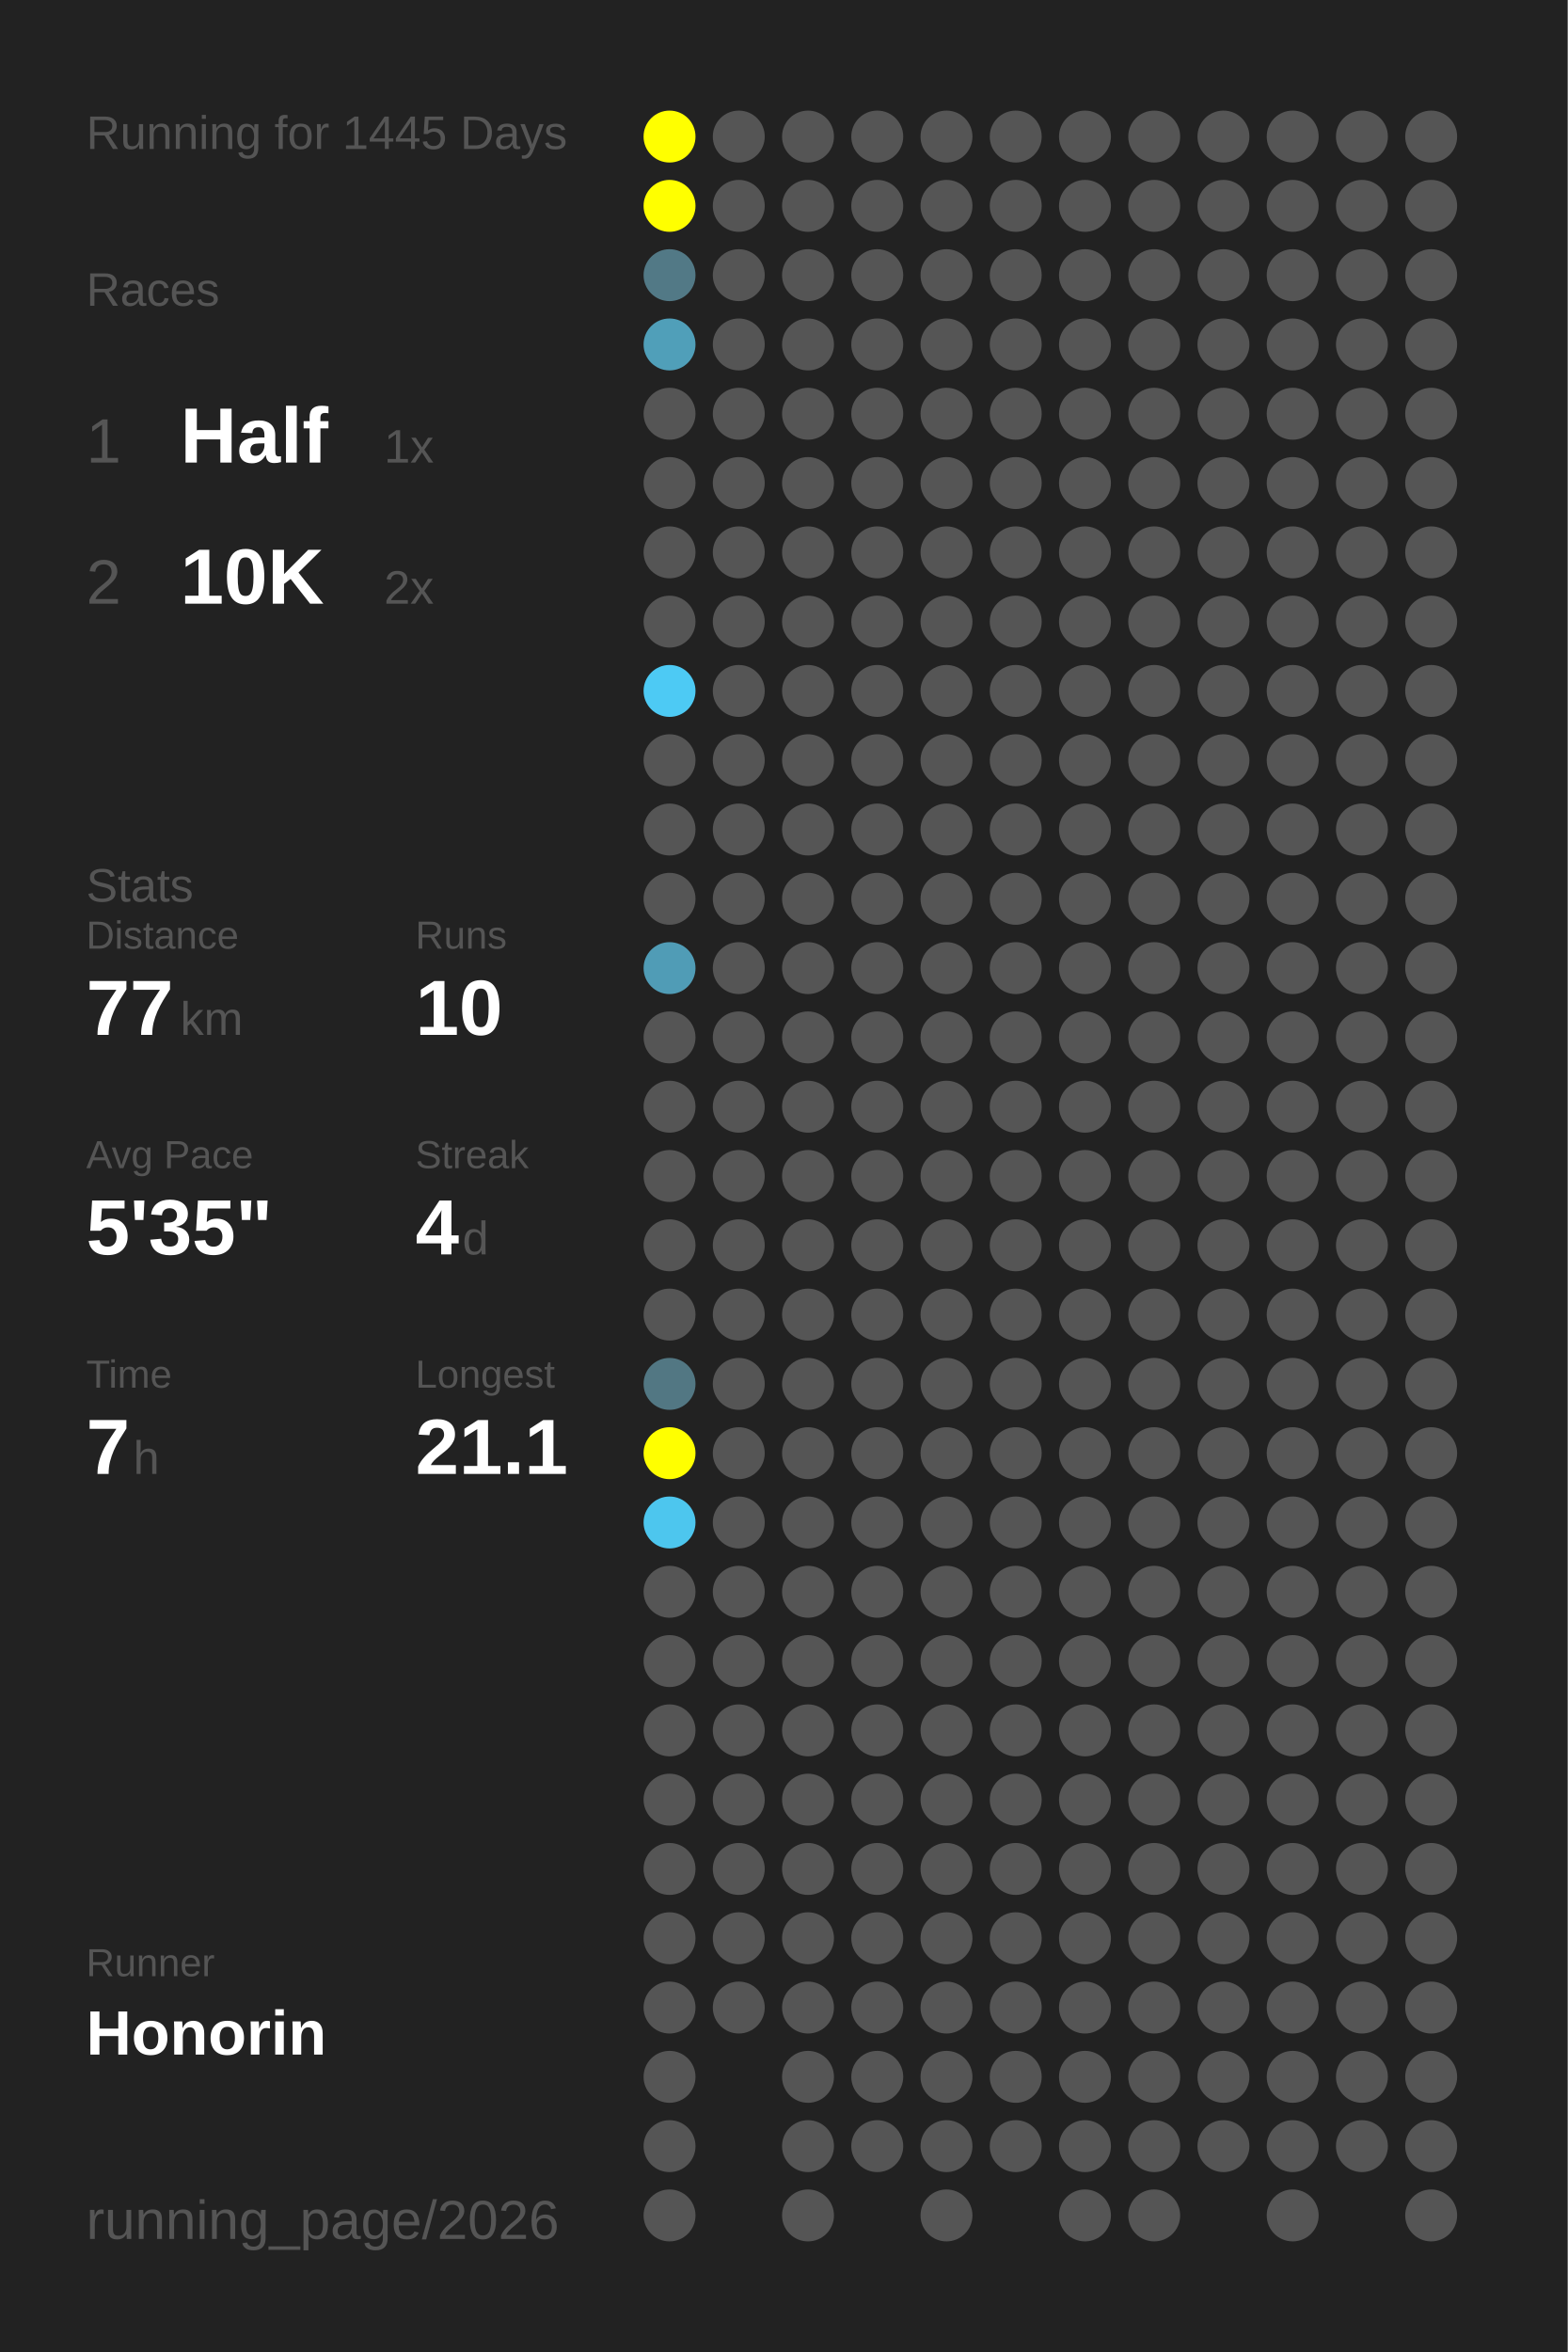
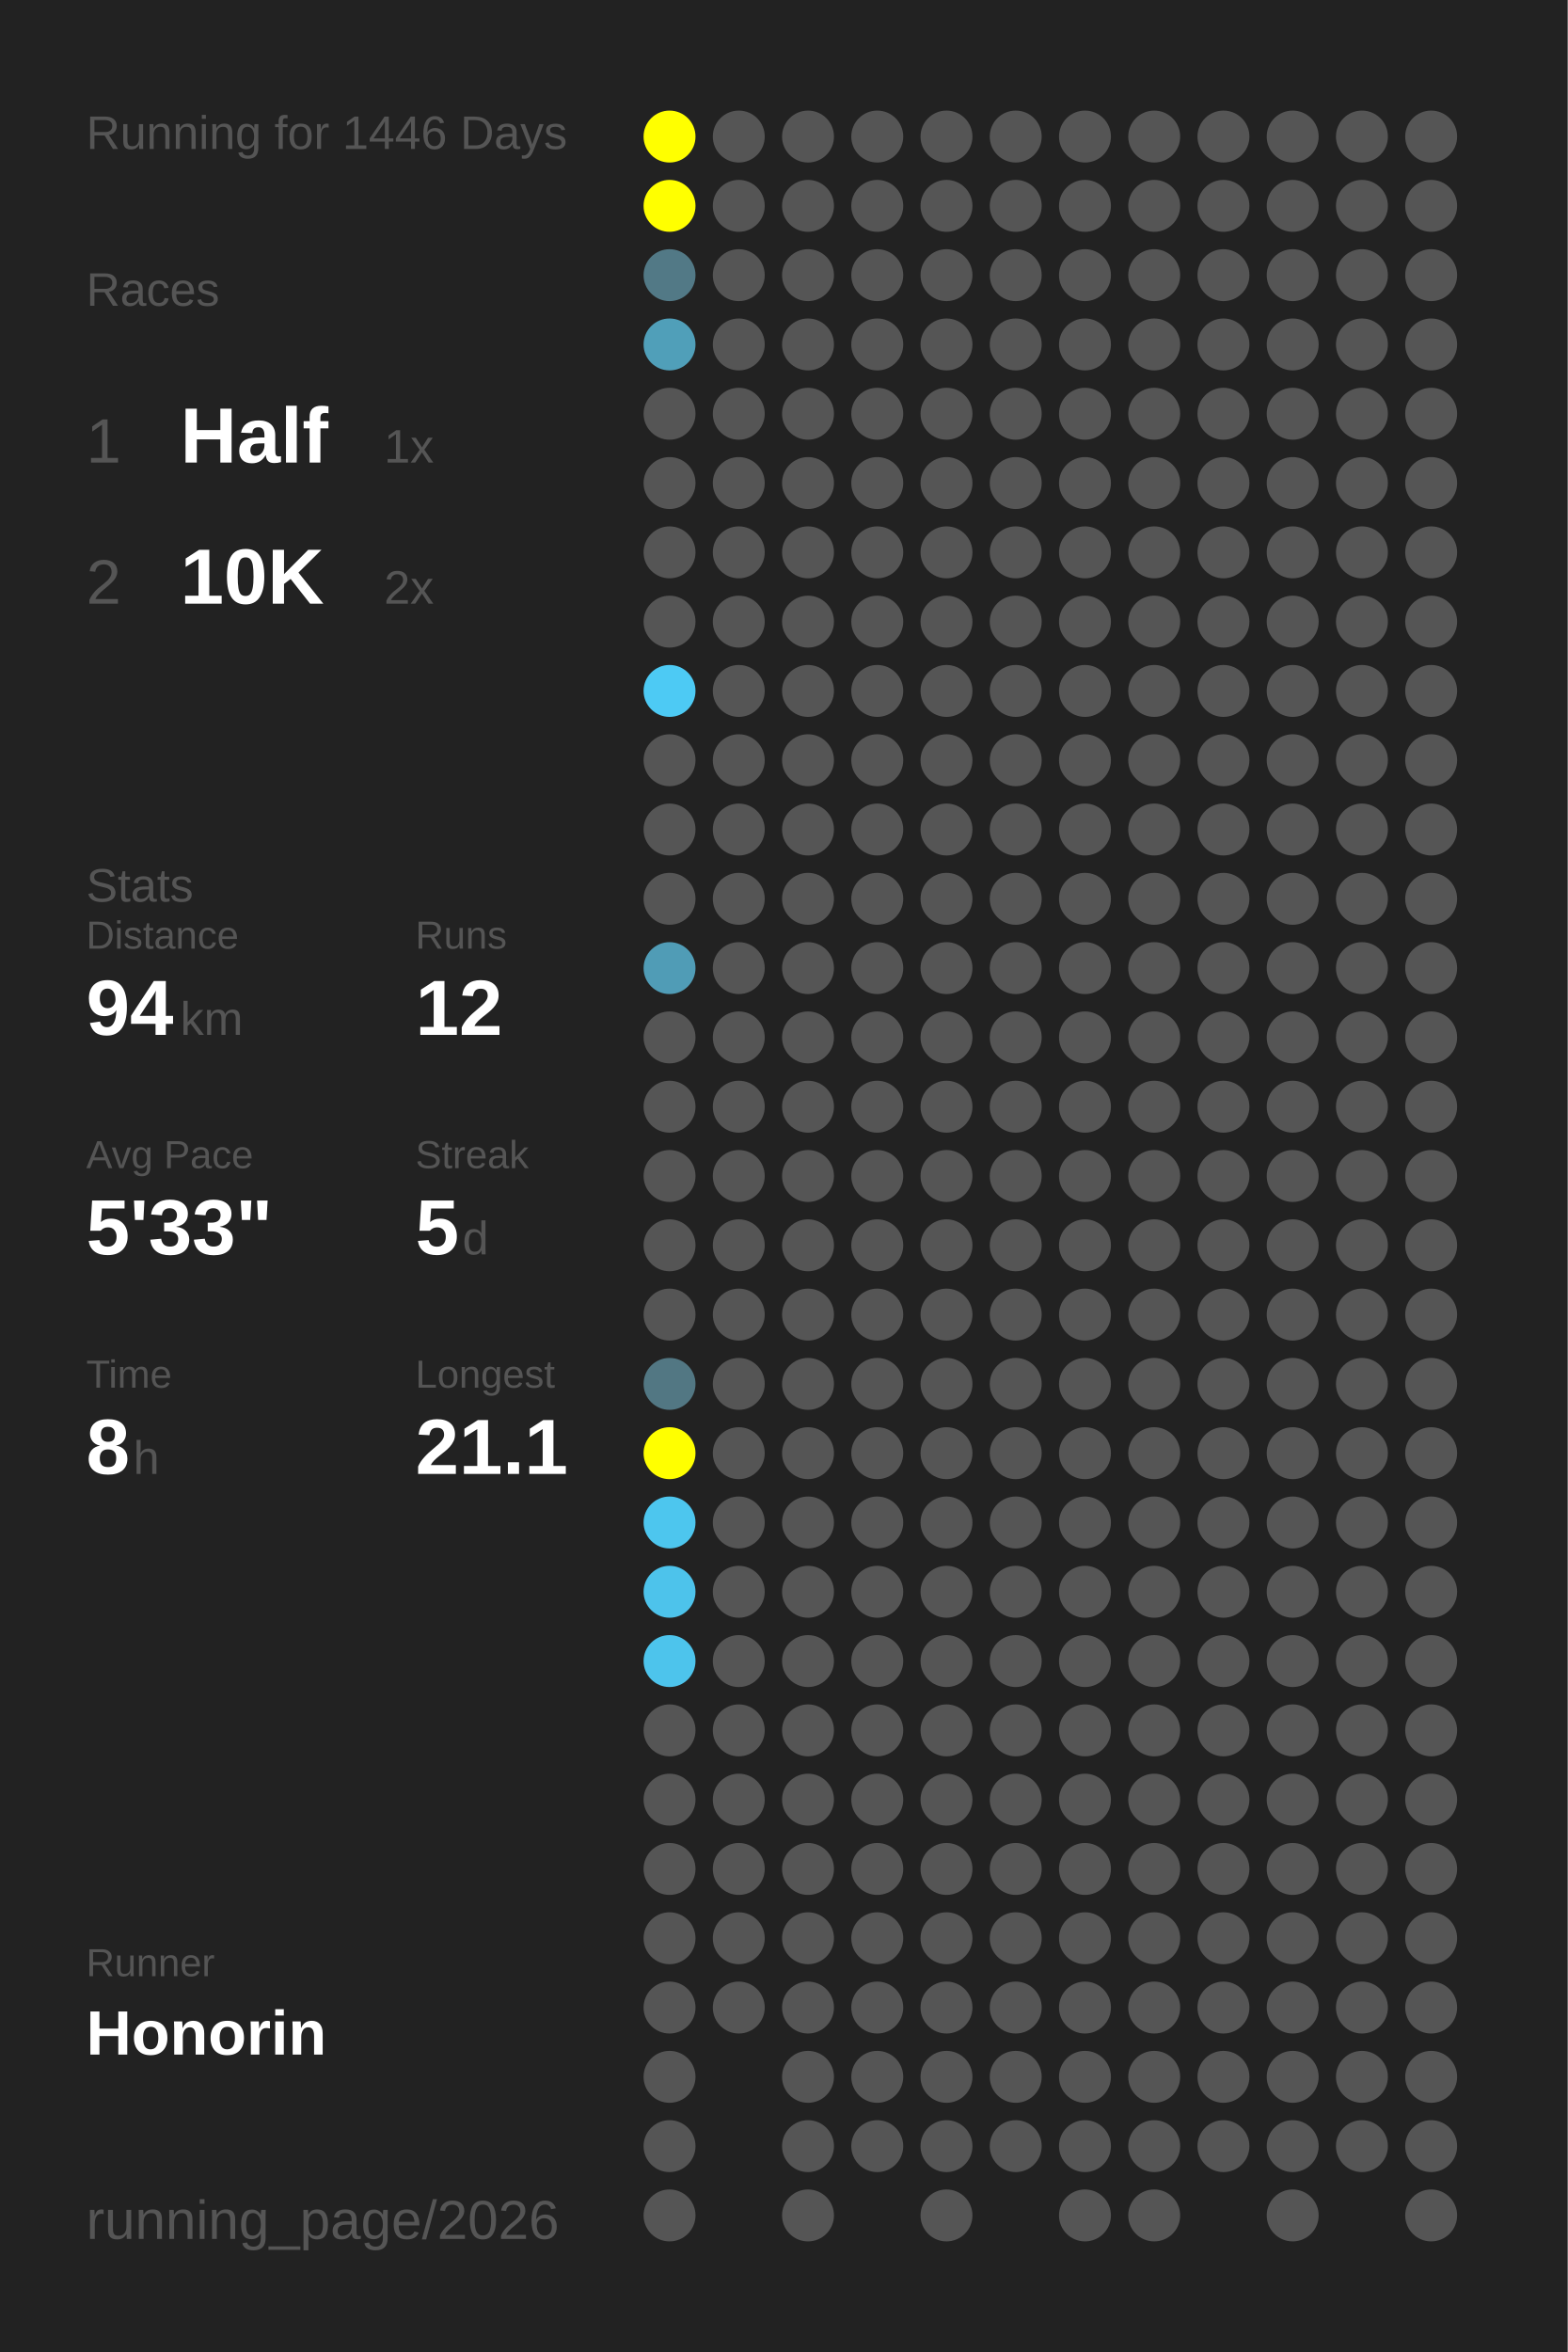
<svg xmlns="http://www.w3.org/2000/svg" baseProfile="full" height="300mm" version="1.1" viewBox="0,0,200,300" width="200mm">
  <defs />
  <rect fill="#222222" height="300" width="200" x="0" y="0" />
-   <text fill="#555555" style="font-size:6px; font-family:Arial;" x="11" y="19">Running for 1445 Days</text>
+   <text fill="#555555" style="font-size:6px; font-family:Arial;" x="11" y="19">Running for 1446 Days</text>
  <text fill="#555555" style="font-size:6px; font-family:Arial;" x="11" y="39">Races</text>
  <text fill="#555555" style="font-size:8px; font-family:Arial;" x="11" y="59">1</text>
  <text fill="#FFFFFF" style="font-size:10px; font-family:Arial; font-weight:bold;" x="23" y="59">Half</text>
  <text fill="#555555" style="font-size:6px; font-family:Arial;" x="49" y="59">1x</text>
  <text fill="#555555" style="font-size:8px; font-family:Arial;" x="11" y="77">2</text>
  <text fill="#FFFFFF" style="font-size:10px; font-family:Arial; font-weight:bold;" x="23" y="77">10K</text>
  <text fill="#555555" style="font-size:6px; font-family:Arial;" x="49" y="77">2x</text>
  <text fill="#555555" style="font-size:6px; font-family:Arial;" x="11" y="115">Stats</text>
  <text fill="#555555" style="font-size:5px; font-family:Arial;" x="11" y="121">Distance</text>
-   <text fill="#FFFFFF" style="font-size:10px; font-family:Arial; font-weight:bold;" x="11" y="132">77</text>
+   <text fill="#FFFFFF" style="font-size:10px; font-family:Arial; font-weight:bold;" x="11" y="132">94</text>
  <text fill="#555555" style="font-size:6px; font-family:Arial;" x="23" y="132">km</text>
  <text fill="#555555" style="font-size:5px; font-family:Arial;" x="53" y="121">Runs</text>
-   <text fill="#FFFFFF" style="font-size:10px; font-family:Arial; font-weight:bold;" x="53" y="132">10</text>
+   <text fill="#FFFFFF" style="font-size:10px; font-family:Arial; font-weight:bold;" x="53" y="132">12</text>
  <text fill="#555555" style="font-size:5px; font-family:Arial;" x="11" y="149">Avg Pace</text>
-   <text fill="#FFFFFF" style="font-size:10px; font-family:Arial; font-weight:bold;" x="11" y="160">5'35"</text>
+   <text fill="#FFFFFF" style="font-size:10px; font-family:Arial; font-weight:bold;" x="11" y="160">5'33"</text>
  <text fill="#555555" style="font-size:5px; font-family:Arial;" x="53" y="149">Streak</text>
-   <text fill="#FFFFFF" style="font-size:10px; font-family:Arial; font-weight:bold;" x="53" y="160">4</text>
+   <text fill="#FFFFFF" style="font-size:10px; font-family:Arial; font-weight:bold;" x="53" y="160">5</text>
  <text fill="#555555" style="font-size:6px; font-family:Arial;" x="59" y="160">d</text>
  <text fill="#555555" style="font-size:5px; font-family:Arial;" x="11" y="177">Time</text>
-   <text fill="#FFFFFF" style="font-size:10px; font-family:Arial; font-weight:bold;" x="11" y="188">7</text>
+   <text fill="#FFFFFF" style="font-size:10px; font-family:Arial; font-weight:bold;" x="11" y="188">8</text>
  <text fill="#555555" style="font-size:6px; font-family:Arial;" x="17" y="188">h</text>
  <text fill="#555555" style="font-size:5px; font-family:Arial;" x="53" y="177">Longest</text>
  <text fill="#FFFFFF" style="font-size:10px; font-family:Arial; font-weight:bold;" x="53" y="188">21.1</text>
  <text fill="#555555" style="font-size:5px; font-family:Arial;" x="11" y="252.065">Runner</text>
  <text fill="#FFFFFF" style="font-size:8px; font-family:Arial; font-weight:bold;" x="11" y="262.065">Honorin</text>
  <text fill="#555555" style="font-size:7px; font-family:Arial;" x="11" y="285.581">running_page/2026</text>
  <circle cx="85.417" cy="17.419" fill="#FFFF00" r="3.312" />
  <circle cx="85.417" cy="26.258" fill="#FFFF00" r="3.312" />
  <circle cx="85.417" cy="35.097" fill="#527986" r="3.312" />
  <circle cx="85.417" cy="43.935" fill="#509fb9" r="3.312" />
  <circle cx="85.417" cy="52.774" fill="#555555" r="3.312" />
  <circle cx="85.417" cy="61.613" fill="#555555" r="3.312" />
  <circle cx="85.417" cy="70.452" fill="#555555" r="3.312" />
  <circle cx="85.417" cy="79.29" fill="#555555" r="3.312" />
  <circle cx="85.417" cy="88.129" fill="#4dcaf4" r="3.312" />
  <circle cx="85.417" cy="96.968" fill="#555555" r="3.312" />
  <circle cx="85.417" cy="105.806" fill="#555555" r="3.312" />
  <circle cx="85.417" cy="114.645" fill="#555555" r="3.312" />
  <circle cx="85.417" cy="123.484" fill="#509cb6" r="3.312" />
  <circle cx="85.417" cy="132.323" fill="#555555" r="3.312" />
  <circle cx="85.417" cy="141.161" fill="#555555" r="3.312" />
  <circle cx="85.417" cy="150" fill="#555555" r="3.312" />
  <circle cx="85.417" cy="158.839" fill="#555555" r="3.312" />
  <circle cx="85.417" cy="167.677" fill="#555555" r="3.312" />
  <circle cx="85.417" cy="176.516" fill="#527783" r="3.312" />
  <circle cx="85.417" cy="185.355" fill="#FFFF00" r="3.312" />
  <circle cx="85.417" cy="194.194" fill="#4dc6ee" r="3.312" />
-   <circle cx="85.417" cy="203.032" fill="#555555" r="3.312" />
-   <circle cx="85.417" cy="211.871" fill="#555555" r="3.312" />
+   <circle cx="85.417" cy="203.032" fill="#4dc3eb" r="3.312" />
+   <circle cx="85.417" cy="211.871" fill="#4dc4ec" r="3.312" />
  <circle cx="85.417" cy="220.71" fill="#555555" r="3.312" />
  <circle cx="85.417" cy="229.548" fill="#555555" r="3.312" />
  <circle cx="85.417" cy="238.387" fill="#555555" r="3.312" />
  <circle cx="85.417" cy="247.226" fill="#555555" r="3.312" />
  <circle cx="85.417" cy="256.065" fill="#555555" r="3.312" />
  <circle cx="85.417" cy="264.903" fill="#555555" r="3.312" />
  <circle cx="85.417" cy="273.742" fill="#555555" r="3.312" />
  <circle cx="85.417" cy="282.581" fill="#555555" r="3.312" />
  <circle cx="94.25" cy="17.419" fill="#555555" r="3.312" />
  <circle cx="94.25" cy="26.258" fill="#555555" r="3.312" />
  <circle cx="94.25" cy="35.097" fill="#555555" r="3.312" />
  <circle cx="94.25" cy="43.935" fill="#555555" r="3.312" />
  <circle cx="94.25" cy="52.774" fill="#555555" r="3.312" />
  <circle cx="94.25" cy="61.613" fill="#555555" r="3.312" />
  <circle cx="94.25" cy="70.452" fill="#555555" r="3.312" />
  <circle cx="94.25" cy="79.29" fill="#555555" r="3.312" />
  <circle cx="94.25" cy="88.129" fill="#555555" r="3.312" />
  <circle cx="94.25" cy="96.968" fill="#555555" r="3.312" />
  <circle cx="94.25" cy="105.806" fill="#555555" r="3.312" />
  <circle cx="94.25" cy="114.645" fill="#555555" r="3.312" />
  <circle cx="94.25" cy="123.484" fill="#555555" r="3.312" />
  <circle cx="94.25" cy="132.323" fill="#555555" r="3.312" />
  <circle cx="94.25" cy="141.161" fill="#555555" r="3.312" />
  <circle cx="94.25" cy="150" fill="#555555" r="3.312" />
  <circle cx="94.25" cy="158.839" fill="#555555" r="3.312" />
  <circle cx="94.25" cy="167.677" fill="#555555" r="3.312" />
  <circle cx="94.25" cy="176.516" fill="#555555" r="3.312" />
  <circle cx="94.25" cy="185.355" fill="#555555" r="3.312" />
  <circle cx="94.25" cy="194.194" fill="#555555" r="3.312" />
  <circle cx="94.25" cy="203.032" fill="#555555" r="3.312" />
  <circle cx="94.25" cy="211.871" fill="#555555" r="3.312" />
  <circle cx="94.25" cy="220.71" fill="#555555" r="3.312" />
  <circle cx="94.25" cy="229.548" fill="#555555" r="3.312" />
  <circle cx="94.25" cy="238.387" fill="#555555" r="3.312" />
  <circle cx="94.25" cy="247.226" fill="#555555" r="3.312" />
  <circle cx="94.25" cy="256.065" fill="#555555" r="3.312" />
  <circle cx="103.083" cy="17.419" fill="#555555" r="3.312" />
  <circle cx="103.083" cy="26.258" fill="#555555" r="3.312" />
  <circle cx="103.083" cy="35.097" fill="#555555" r="3.312" />
  <circle cx="103.083" cy="43.935" fill="#555555" r="3.312" />
  <circle cx="103.083" cy="52.774" fill="#555555" r="3.312" />
  <circle cx="103.083" cy="61.613" fill="#555555" r="3.312" />
  <circle cx="103.083" cy="70.452" fill="#555555" r="3.312" />
  <circle cx="103.083" cy="79.29" fill="#555555" r="3.312" />
  <circle cx="103.083" cy="88.129" fill="#555555" r="3.312" />
  <circle cx="103.083" cy="96.968" fill="#555555" r="3.312" />
  <circle cx="103.083" cy="105.806" fill="#555555" r="3.312" />
  <circle cx="103.083" cy="114.645" fill="#555555" r="3.312" />
  <circle cx="103.083" cy="123.484" fill="#555555" r="3.312" />
  <circle cx="103.083" cy="132.323" fill="#555555" r="3.312" />
  <circle cx="103.083" cy="141.161" fill="#555555" r="3.312" />
  <circle cx="103.083" cy="150" fill="#555555" r="3.312" />
  <circle cx="103.083" cy="158.839" fill="#555555" r="3.312" />
  <circle cx="103.083" cy="167.677" fill="#555555" r="3.312" />
  <circle cx="103.083" cy="176.516" fill="#555555" r="3.312" />
  <circle cx="103.083" cy="185.355" fill="#555555" r="3.312" />
  <circle cx="103.083" cy="194.194" fill="#555555" r="3.312" />
  <circle cx="103.083" cy="203.032" fill="#555555" r="3.312" />
  <circle cx="103.083" cy="211.871" fill="#555555" r="3.312" />
  <circle cx="103.083" cy="220.71" fill="#555555" r="3.312" />
  <circle cx="103.083" cy="229.548" fill="#555555" r="3.312" />
  <circle cx="103.083" cy="238.387" fill="#555555" r="3.312" />
  <circle cx="103.083" cy="247.226" fill="#555555" r="3.312" />
  <circle cx="103.083" cy="256.065" fill="#555555" r="3.312" />
  <circle cx="103.083" cy="264.903" fill="#555555" r="3.312" />
  <circle cx="103.083" cy="273.742" fill="#555555" r="3.312" />
  <circle cx="103.083" cy="282.581" fill="#555555" r="3.312" />
  <circle cx="111.917" cy="17.419" fill="#555555" r="3.312" />
  <circle cx="111.917" cy="26.258" fill="#555555" r="3.312" />
  <circle cx="111.917" cy="35.097" fill="#555555" r="3.312" />
  <circle cx="111.917" cy="43.935" fill="#555555" r="3.312" />
  <circle cx="111.917" cy="52.774" fill="#555555" r="3.312" />
  <circle cx="111.917" cy="61.613" fill="#555555" r="3.312" />
  <circle cx="111.917" cy="70.452" fill="#555555" r="3.312" />
  <circle cx="111.917" cy="79.29" fill="#555555" r="3.312" />
  <circle cx="111.917" cy="88.129" fill="#555555" r="3.312" />
  <circle cx="111.917" cy="96.968" fill="#555555" r="3.312" />
  <circle cx="111.917" cy="105.806" fill="#555555" r="3.312" />
  <circle cx="111.917" cy="114.645" fill="#555555" r="3.312" />
  <circle cx="111.917" cy="123.484" fill="#555555" r="3.312" />
  <circle cx="111.917" cy="132.323" fill="#555555" r="3.312" />
  <circle cx="111.917" cy="141.161" fill="#555555" r="3.312" />
  <circle cx="111.917" cy="150" fill="#555555" r="3.312" />
  <circle cx="111.917" cy="158.839" fill="#555555" r="3.312" />
  <circle cx="111.917" cy="167.677" fill="#555555" r="3.312" />
  <circle cx="111.917" cy="176.516" fill="#555555" r="3.312" />
  <circle cx="111.917" cy="185.355" fill="#555555" r="3.312" />
  <circle cx="111.917" cy="194.194" fill="#555555" r="3.312" />
  <circle cx="111.917" cy="203.032" fill="#555555" r="3.312" />
  <circle cx="111.917" cy="211.871" fill="#555555" r="3.312" />
  <circle cx="111.917" cy="220.71" fill="#555555" r="3.312" />
  <circle cx="111.917" cy="229.548" fill="#555555" r="3.312" />
  <circle cx="111.917" cy="238.387" fill="#555555" r="3.312" />
  <circle cx="111.917" cy="247.226" fill="#555555" r="3.312" />
  <circle cx="111.917" cy="256.065" fill="#555555" r="3.312" />
  <circle cx="111.917" cy="264.903" fill="#555555" r="3.312" />
  <circle cx="111.917" cy="273.742" fill="#555555" r="3.312" />
  <circle cx="120.75" cy="17.419" fill="#555555" r="3.312" />
  <circle cx="120.75" cy="26.258" fill="#555555" r="3.312" />
  <circle cx="120.75" cy="35.097" fill="#555555" r="3.312" />
  <circle cx="120.75" cy="43.935" fill="#555555" r="3.312" />
  <circle cx="120.75" cy="52.774" fill="#555555" r="3.312" />
  <circle cx="120.75" cy="61.613" fill="#555555" r="3.312" />
  <circle cx="120.75" cy="70.452" fill="#555555" r="3.312" />
  <circle cx="120.75" cy="79.29" fill="#555555" r="3.312" />
  <circle cx="120.75" cy="88.129" fill="#555555" r="3.312" />
  <circle cx="120.75" cy="96.968" fill="#555555" r="3.312" />
  <circle cx="120.75" cy="105.806" fill="#555555" r="3.312" />
  <circle cx="120.75" cy="114.645" fill="#555555" r="3.312" />
  <circle cx="120.75" cy="123.484" fill="#555555" r="3.312" />
  <circle cx="120.75" cy="132.323" fill="#555555" r="3.312" />
  <circle cx="120.75" cy="141.161" fill="#555555" r="3.312" />
  <circle cx="120.75" cy="150" fill="#555555" r="3.312" />
  <circle cx="120.75" cy="158.839" fill="#555555" r="3.312" />
  <circle cx="120.75" cy="167.677" fill="#555555" r="3.312" />
  <circle cx="120.75" cy="176.516" fill="#555555" r="3.312" />
  <circle cx="120.75" cy="185.355" fill="#555555" r="3.312" />
  <circle cx="120.75" cy="194.194" fill="#555555" r="3.312" />
  <circle cx="120.75" cy="203.032" fill="#555555" r="3.312" />
  <circle cx="120.75" cy="211.871" fill="#555555" r="3.312" />
  <circle cx="120.75" cy="220.71" fill="#555555" r="3.312" />
  <circle cx="120.75" cy="229.548" fill="#555555" r="3.312" />
  <circle cx="120.75" cy="238.387" fill="#555555" r="3.312" />
  <circle cx="120.75" cy="247.226" fill="#555555" r="3.312" />
  <circle cx="120.75" cy="256.065" fill="#555555" r="3.312" />
  <circle cx="120.75" cy="264.903" fill="#555555" r="3.312" />
  <circle cx="120.75" cy="273.742" fill="#555555" r="3.312" />
  <circle cx="120.75" cy="282.581" fill="#555555" r="3.312" />
  <circle cx="129.583" cy="17.419" fill="#555555" r="3.312" />
  <circle cx="129.583" cy="26.258" fill="#555555" r="3.312" />
  <circle cx="129.583" cy="35.097" fill="#555555" r="3.312" />
  <circle cx="129.583" cy="43.935" fill="#555555" r="3.312" />
  <circle cx="129.583" cy="52.774" fill="#555555" r="3.312" />
  <circle cx="129.583" cy="61.613" fill="#555555" r="3.312" />
  <circle cx="129.583" cy="70.452" fill="#555555" r="3.312" />
  <circle cx="129.583" cy="79.29" fill="#555555" r="3.312" />
  <circle cx="129.583" cy="88.129" fill="#555555" r="3.312" />
  <circle cx="129.583" cy="96.968" fill="#555555" r="3.312" />
  <circle cx="129.583" cy="105.806" fill="#555555" r="3.312" />
  <circle cx="129.583" cy="114.645" fill="#555555" r="3.312" />
  <circle cx="129.583" cy="123.484" fill="#555555" r="3.312" />
  <circle cx="129.583" cy="132.323" fill="#555555" r="3.312" />
  <circle cx="129.583" cy="141.161" fill="#555555" r="3.312" />
  <circle cx="129.583" cy="150" fill="#555555" r="3.312" />
  <circle cx="129.583" cy="158.839" fill="#555555" r="3.312" />
  <circle cx="129.583" cy="167.677" fill="#555555" r="3.312" />
  <circle cx="129.583" cy="176.516" fill="#555555" r="3.312" />
  <circle cx="129.583" cy="185.355" fill="#555555" r="3.312" />
  <circle cx="129.583" cy="194.194" fill="#555555" r="3.312" />
  <circle cx="129.583" cy="203.032" fill="#555555" r="3.312" />
  <circle cx="129.583" cy="211.871" fill="#555555" r="3.312" />
  <circle cx="129.583" cy="220.71" fill="#555555" r="3.312" />
  <circle cx="129.583" cy="229.548" fill="#555555" r="3.312" />
  <circle cx="129.583" cy="238.387" fill="#555555" r="3.312" />
  <circle cx="129.583" cy="247.226" fill="#555555" r="3.312" />
  <circle cx="129.583" cy="256.065" fill="#555555" r="3.312" />
  <circle cx="129.583" cy="264.903" fill="#555555" r="3.312" />
  <circle cx="129.583" cy="273.742" fill="#555555" r="3.312" />
  <circle cx="138.417" cy="17.419" fill="#555555" r="3.312" />
  <circle cx="138.417" cy="26.258" fill="#555555" r="3.312" />
  <circle cx="138.417" cy="35.097" fill="#555555" r="3.312" />
  <circle cx="138.417" cy="43.935" fill="#555555" r="3.312" />
  <circle cx="138.417" cy="52.774" fill="#555555" r="3.312" />
  <circle cx="138.417" cy="61.613" fill="#555555" r="3.312" />
  <circle cx="138.417" cy="70.452" fill="#555555" r="3.312" />
  <circle cx="138.417" cy="79.29" fill="#555555" r="3.312" />
  <circle cx="138.417" cy="88.129" fill="#555555" r="3.312" />
  <circle cx="138.417" cy="96.968" fill="#555555" r="3.312" />
  <circle cx="138.417" cy="105.806" fill="#555555" r="3.312" />
  <circle cx="138.417" cy="114.645" fill="#555555" r="3.312" />
  <circle cx="138.417" cy="123.484" fill="#555555" r="3.312" />
  <circle cx="138.417" cy="132.323" fill="#555555" r="3.312" />
  <circle cx="138.417" cy="141.161" fill="#555555" r="3.312" />
  <circle cx="138.417" cy="150" fill="#555555" r="3.312" />
  <circle cx="138.417" cy="158.839" fill="#555555" r="3.312" />
  <circle cx="138.417" cy="167.677" fill="#555555" r="3.312" />
  <circle cx="138.417" cy="176.516" fill="#555555" r="3.312" />
  <circle cx="138.417" cy="185.355" fill="#555555" r="3.312" />
  <circle cx="138.417" cy="194.194" fill="#555555" r="3.312" />
  <circle cx="138.417" cy="203.032" fill="#555555" r="3.312" />
  <circle cx="138.417" cy="211.871" fill="#555555" r="3.312" />
  <circle cx="138.417" cy="220.71" fill="#555555" r="3.312" />
  <circle cx="138.417" cy="229.548" fill="#555555" r="3.312" />
  <circle cx="138.417" cy="238.387" fill="#555555" r="3.312" />
  <circle cx="138.417" cy="247.226" fill="#555555" r="3.312" />
  <circle cx="138.417" cy="256.065" fill="#555555" r="3.312" />
  <circle cx="138.417" cy="264.903" fill="#555555" r="3.312" />
  <circle cx="138.417" cy="273.742" fill="#555555" r="3.312" />
  <circle cx="138.417" cy="282.581" fill="#555555" r="3.312" />
  <circle cx="147.25" cy="17.419" fill="#555555" r="3.312" />
  <circle cx="147.25" cy="26.258" fill="#555555" r="3.312" />
  <circle cx="147.25" cy="35.097" fill="#555555" r="3.312" />
  <circle cx="147.25" cy="43.935" fill="#555555" r="3.312" />
  <circle cx="147.25" cy="52.774" fill="#555555" r="3.312" />
  <circle cx="147.25" cy="61.613" fill="#555555" r="3.312" />
  <circle cx="147.25" cy="70.452" fill="#555555" r="3.312" />
  <circle cx="147.25" cy="79.29" fill="#555555" r="3.312" />
  <circle cx="147.25" cy="88.129" fill="#555555" r="3.312" />
  <circle cx="147.25" cy="96.968" fill="#555555" r="3.312" />
  <circle cx="147.25" cy="105.806" fill="#555555" r="3.312" />
  <circle cx="147.25" cy="114.645" fill="#555555" r="3.312" />
  <circle cx="147.25" cy="123.484" fill="#555555" r="3.312" />
  <circle cx="147.25" cy="132.323" fill="#555555" r="3.312" />
  <circle cx="147.25" cy="141.161" fill="#555555" r="3.312" />
  <circle cx="147.25" cy="150" fill="#555555" r="3.312" />
  <circle cx="147.25" cy="158.839" fill="#555555" r="3.312" />
  <circle cx="147.25" cy="167.677" fill="#555555" r="3.312" />
  <circle cx="147.25" cy="176.516" fill="#555555" r="3.312" />
  <circle cx="147.25" cy="185.355" fill="#555555" r="3.312" />
  <circle cx="147.25" cy="194.194" fill="#555555" r="3.312" />
  <circle cx="147.25" cy="203.032" fill="#555555" r="3.312" />
  <circle cx="147.25" cy="211.871" fill="#555555" r="3.312" />
  <circle cx="147.25" cy="220.71" fill="#555555" r="3.312" />
  <circle cx="147.25" cy="229.548" fill="#555555" r="3.312" />
  <circle cx="147.25" cy="238.387" fill="#555555" r="3.312" />
  <circle cx="147.25" cy="247.226" fill="#555555" r="3.312" />
  <circle cx="147.25" cy="256.065" fill="#555555" r="3.312" />
  <circle cx="147.25" cy="264.903" fill="#555555" r="3.312" />
  <circle cx="147.25" cy="273.742" fill="#555555" r="3.312" />
  <circle cx="147.25" cy="282.581" fill="#555555" r="3.312" />
  <circle cx="156.083" cy="17.419" fill="#555555" r="3.312" />
  <circle cx="156.083" cy="26.258" fill="#555555" r="3.312" />
  <circle cx="156.083" cy="35.097" fill="#555555" r="3.312" />
  <circle cx="156.083" cy="43.935" fill="#555555" r="3.312" />
  <circle cx="156.083" cy="52.774" fill="#555555" r="3.312" />
  <circle cx="156.083" cy="61.613" fill="#555555" r="3.312" />
  <circle cx="156.083" cy="70.452" fill="#555555" r="3.312" />
  <circle cx="156.083" cy="79.29" fill="#555555" r="3.312" />
  <circle cx="156.083" cy="88.129" fill="#555555" r="3.312" />
  <circle cx="156.083" cy="96.968" fill="#555555" r="3.312" />
  <circle cx="156.083" cy="105.806" fill="#555555" r="3.312" />
  <circle cx="156.083" cy="114.645" fill="#555555" r="3.312" />
  <circle cx="156.083" cy="123.484" fill="#555555" r="3.312" />
  <circle cx="156.083" cy="132.323" fill="#555555" r="3.312" />
  <circle cx="156.083" cy="141.161" fill="#555555" r="3.312" />
  <circle cx="156.083" cy="150" fill="#555555" r="3.312" />
  <circle cx="156.083" cy="158.839" fill="#555555" r="3.312" />
  <circle cx="156.083" cy="167.677" fill="#555555" r="3.312" />
  <circle cx="156.083" cy="176.516" fill="#555555" r="3.312" />
  <circle cx="156.083" cy="185.355" fill="#555555" r="3.312" />
  <circle cx="156.083" cy="194.194" fill="#555555" r="3.312" />
  <circle cx="156.083" cy="203.032" fill="#555555" r="3.312" />
  <circle cx="156.083" cy="211.871" fill="#555555" r="3.312" />
  <circle cx="156.083" cy="220.71" fill="#555555" r="3.312" />
  <circle cx="156.083" cy="229.548" fill="#555555" r="3.312" />
  <circle cx="156.083" cy="238.387" fill="#555555" r="3.312" />
  <circle cx="156.083" cy="247.226" fill="#555555" r="3.312" />
  <circle cx="156.083" cy="256.065" fill="#555555" r="3.312" />
  <circle cx="156.083" cy="264.903" fill="#555555" r="3.312" />
  <circle cx="156.083" cy="273.742" fill="#555555" r="3.312" />
  <circle cx="164.917" cy="17.419" fill="#555555" r="3.312" />
  <circle cx="164.917" cy="26.258" fill="#555555" r="3.312" />
  <circle cx="164.917" cy="35.097" fill="#555555" r="3.312" />
  <circle cx="164.917" cy="43.935" fill="#555555" r="3.312" />
  <circle cx="164.917" cy="52.774" fill="#555555" r="3.312" />
  <circle cx="164.917" cy="61.613" fill="#555555" r="3.312" />
  <circle cx="164.917" cy="70.452" fill="#555555" r="3.312" />
  <circle cx="164.917" cy="79.29" fill="#555555" r="3.312" />
  <circle cx="164.917" cy="88.129" fill="#555555" r="3.312" />
  <circle cx="164.917" cy="96.968" fill="#555555" r="3.312" />
  <circle cx="164.917" cy="105.806" fill="#555555" r="3.312" />
  <circle cx="164.917" cy="114.645" fill="#555555" r="3.312" />
  <circle cx="164.917" cy="123.484" fill="#555555" r="3.312" />
  <circle cx="164.917" cy="132.323" fill="#555555" r="3.312" />
  <circle cx="164.917" cy="141.161" fill="#555555" r="3.312" />
  <circle cx="164.917" cy="150" fill="#555555" r="3.312" />
  <circle cx="164.917" cy="158.839" fill="#555555" r="3.312" />
  <circle cx="164.917" cy="167.677" fill="#555555" r="3.312" />
  <circle cx="164.917" cy="176.516" fill="#555555" r="3.312" />
  <circle cx="164.917" cy="185.355" fill="#555555" r="3.312" />
  <circle cx="164.917" cy="194.194" fill="#555555" r="3.312" />
  <circle cx="164.917" cy="203.032" fill="#555555" r="3.312" />
  <circle cx="164.917" cy="211.871" fill="#555555" r="3.312" />
  <circle cx="164.917" cy="220.71" fill="#555555" r="3.312" />
  <circle cx="164.917" cy="229.548" fill="#555555" r="3.312" />
  <circle cx="164.917" cy="238.387" fill="#555555" r="3.312" />
  <circle cx="164.917" cy="247.226" fill="#555555" r="3.312" />
  <circle cx="164.917" cy="256.065" fill="#555555" r="3.312" />
  <circle cx="164.917" cy="264.903" fill="#555555" r="3.312" />
  <circle cx="164.917" cy="273.742" fill="#555555" r="3.312" />
  <circle cx="164.917" cy="282.581" fill="#555555" r="3.312" />
  <circle cx="173.75" cy="17.419" fill="#555555" r="3.312" />
  <circle cx="173.75" cy="26.258" fill="#555555" r="3.312" />
  <circle cx="173.75" cy="35.097" fill="#555555" r="3.312" />
  <circle cx="173.75" cy="43.935" fill="#555555" r="3.312" />
  <circle cx="173.75" cy="52.774" fill="#555555" r="3.312" />
  <circle cx="173.75" cy="61.613" fill="#555555" r="3.312" />
  <circle cx="173.75" cy="70.452" fill="#555555" r="3.312" />
  <circle cx="173.75" cy="79.29" fill="#555555" r="3.312" />
  <circle cx="173.75" cy="88.129" fill="#555555" r="3.312" />
  <circle cx="173.75" cy="96.968" fill="#555555" r="3.312" />
  <circle cx="173.75" cy="105.806" fill="#555555" r="3.312" />
  <circle cx="173.75" cy="114.645" fill="#555555" r="3.312" />
  <circle cx="173.75" cy="123.484" fill="#555555" r="3.312" />
  <circle cx="173.75" cy="132.323" fill="#555555" r="3.312" />
  <circle cx="173.75" cy="141.161" fill="#555555" r="3.312" />
  <circle cx="173.75" cy="150" fill="#555555" r="3.312" />
  <circle cx="173.75" cy="158.839" fill="#555555" r="3.312" />
  <circle cx="173.75" cy="167.677" fill="#555555" r="3.312" />
  <circle cx="173.75" cy="176.516" fill="#555555" r="3.312" />
  <circle cx="173.75" cy="185.355" fill="#555555" r="3.312" />
  <circle cx="173.75" cy="194.194" fill="#555555" r="3.312" />
  <circle cx="173.75" cy="203.032" fill="#555555" r="3.312" />
  <circle cx="173.75" cy="211.871" fill="#555555" r="3.312" />
  <circle cx="173.75" cy="220.71" fill="#555555" r="3.312" />
  <circle cx="173.75" cy="229.548" fill="#555555" r="3.312" />
  <circle cx="173.75" cy="238.387" fill="#555555" r="3.312" />
  <circle cx="173.75" cy="247.226" fill="#555555" r="3.312" />
  <circle cx="173.75" cy="256.065" fill="#555555" r="3.312" />
  <circle cx="173.75" cy="264.903" fill="#555555" r="3.312" />
  <circle cx="173.75" cy="273.742" fill="#555555" r="3.312" />
  <circle cx="182.583" cy="17.419" fill="#555555" r="3.312" />
  <circle cx="182.583" cy="26.258" fill="#555555" r="3.312" />
  <circle cx="182.583" cy="35.097" fill="#555555" r="3.312" />
  <circle cx="182.583" cy="43.935" fill="#555555" r="3.312" />
  <circle cx="182.583" cy="52.774" fill="#555555" r="3.312" />
  <circle cx="182.583" cy="61.613" fill="#555555" r="3.312" />
  <circle cx="182.583" cy="70.452" fill="#555555" r="3.312" />
  <circle cx="182.583" cy="79.29" fill="#555555" r="3.312" />
  <circle cx="182.583" cy="88.129" fill="#555555" r="3.312" />
  <circle cx="182.583" cy="96.968" fill="#555555" r="3.312" />
  <circle cx="182.583" cy="105.806" fill="#555555" r="3.312" />
  <circle cx="182.583" cy="114.645" fill="#555555" r="3.312" />
  <circle cx="182.583" cy="123.484" fill="#555555" r="3.312" />
  <circle cx="182.583" cy="132.323" fill="#555555" r="3.312" />
  <circle cx="182.583" cy="141.161" fill="#555555" r="3.312" />
  <circle cx="182.583" cy="150" fill="#555555" r="3.312" />
  <circle cx="182.583" cy="158.839" fill="#555555" r="3.312" />
  <circle cx="182.583" cy="167.677" fill="#555555" r="3.312" />
  <circle cx="182.583" cy="176.516" fill="#555555" r="3.312" />
  <circle cx="182.583" cy="185.355" fill="#555555" r="3.312" />
  <circle cx="182.583" cy="194.194" fill="#555555" r="3.312" />
  <circle cx="182.583" cy="203.032" fill="#555555" r="3.312" />
  <circle cx="182.583" cy="211.871" fill="#555555" r="3.312" />
  <circle cx="182.583" cy="220.71" fill="#555555" r="3.312" />
  <circle cx="182.583" cy="229.548" fill="#555555" r="3.312" />
  <circle cx="182.583" cy="238.387" fill="#555555" r="3.312" />
  <circle cx="182.583" cy="247.226" fill="#555555" r="3.312" />
  <circle cx="182.583" cy="256.065" fill="#555555" r="3.312" />
  <circle cx="182.583" cy="264.903" fill="#555555" r="3.312" />
  <circle cx="182.583" cy="273.742" fill="#555555" r="3.312" />
  <circle cx="182.583" cy="282.581" fill="#555555" r="3.312" />
</svg>
